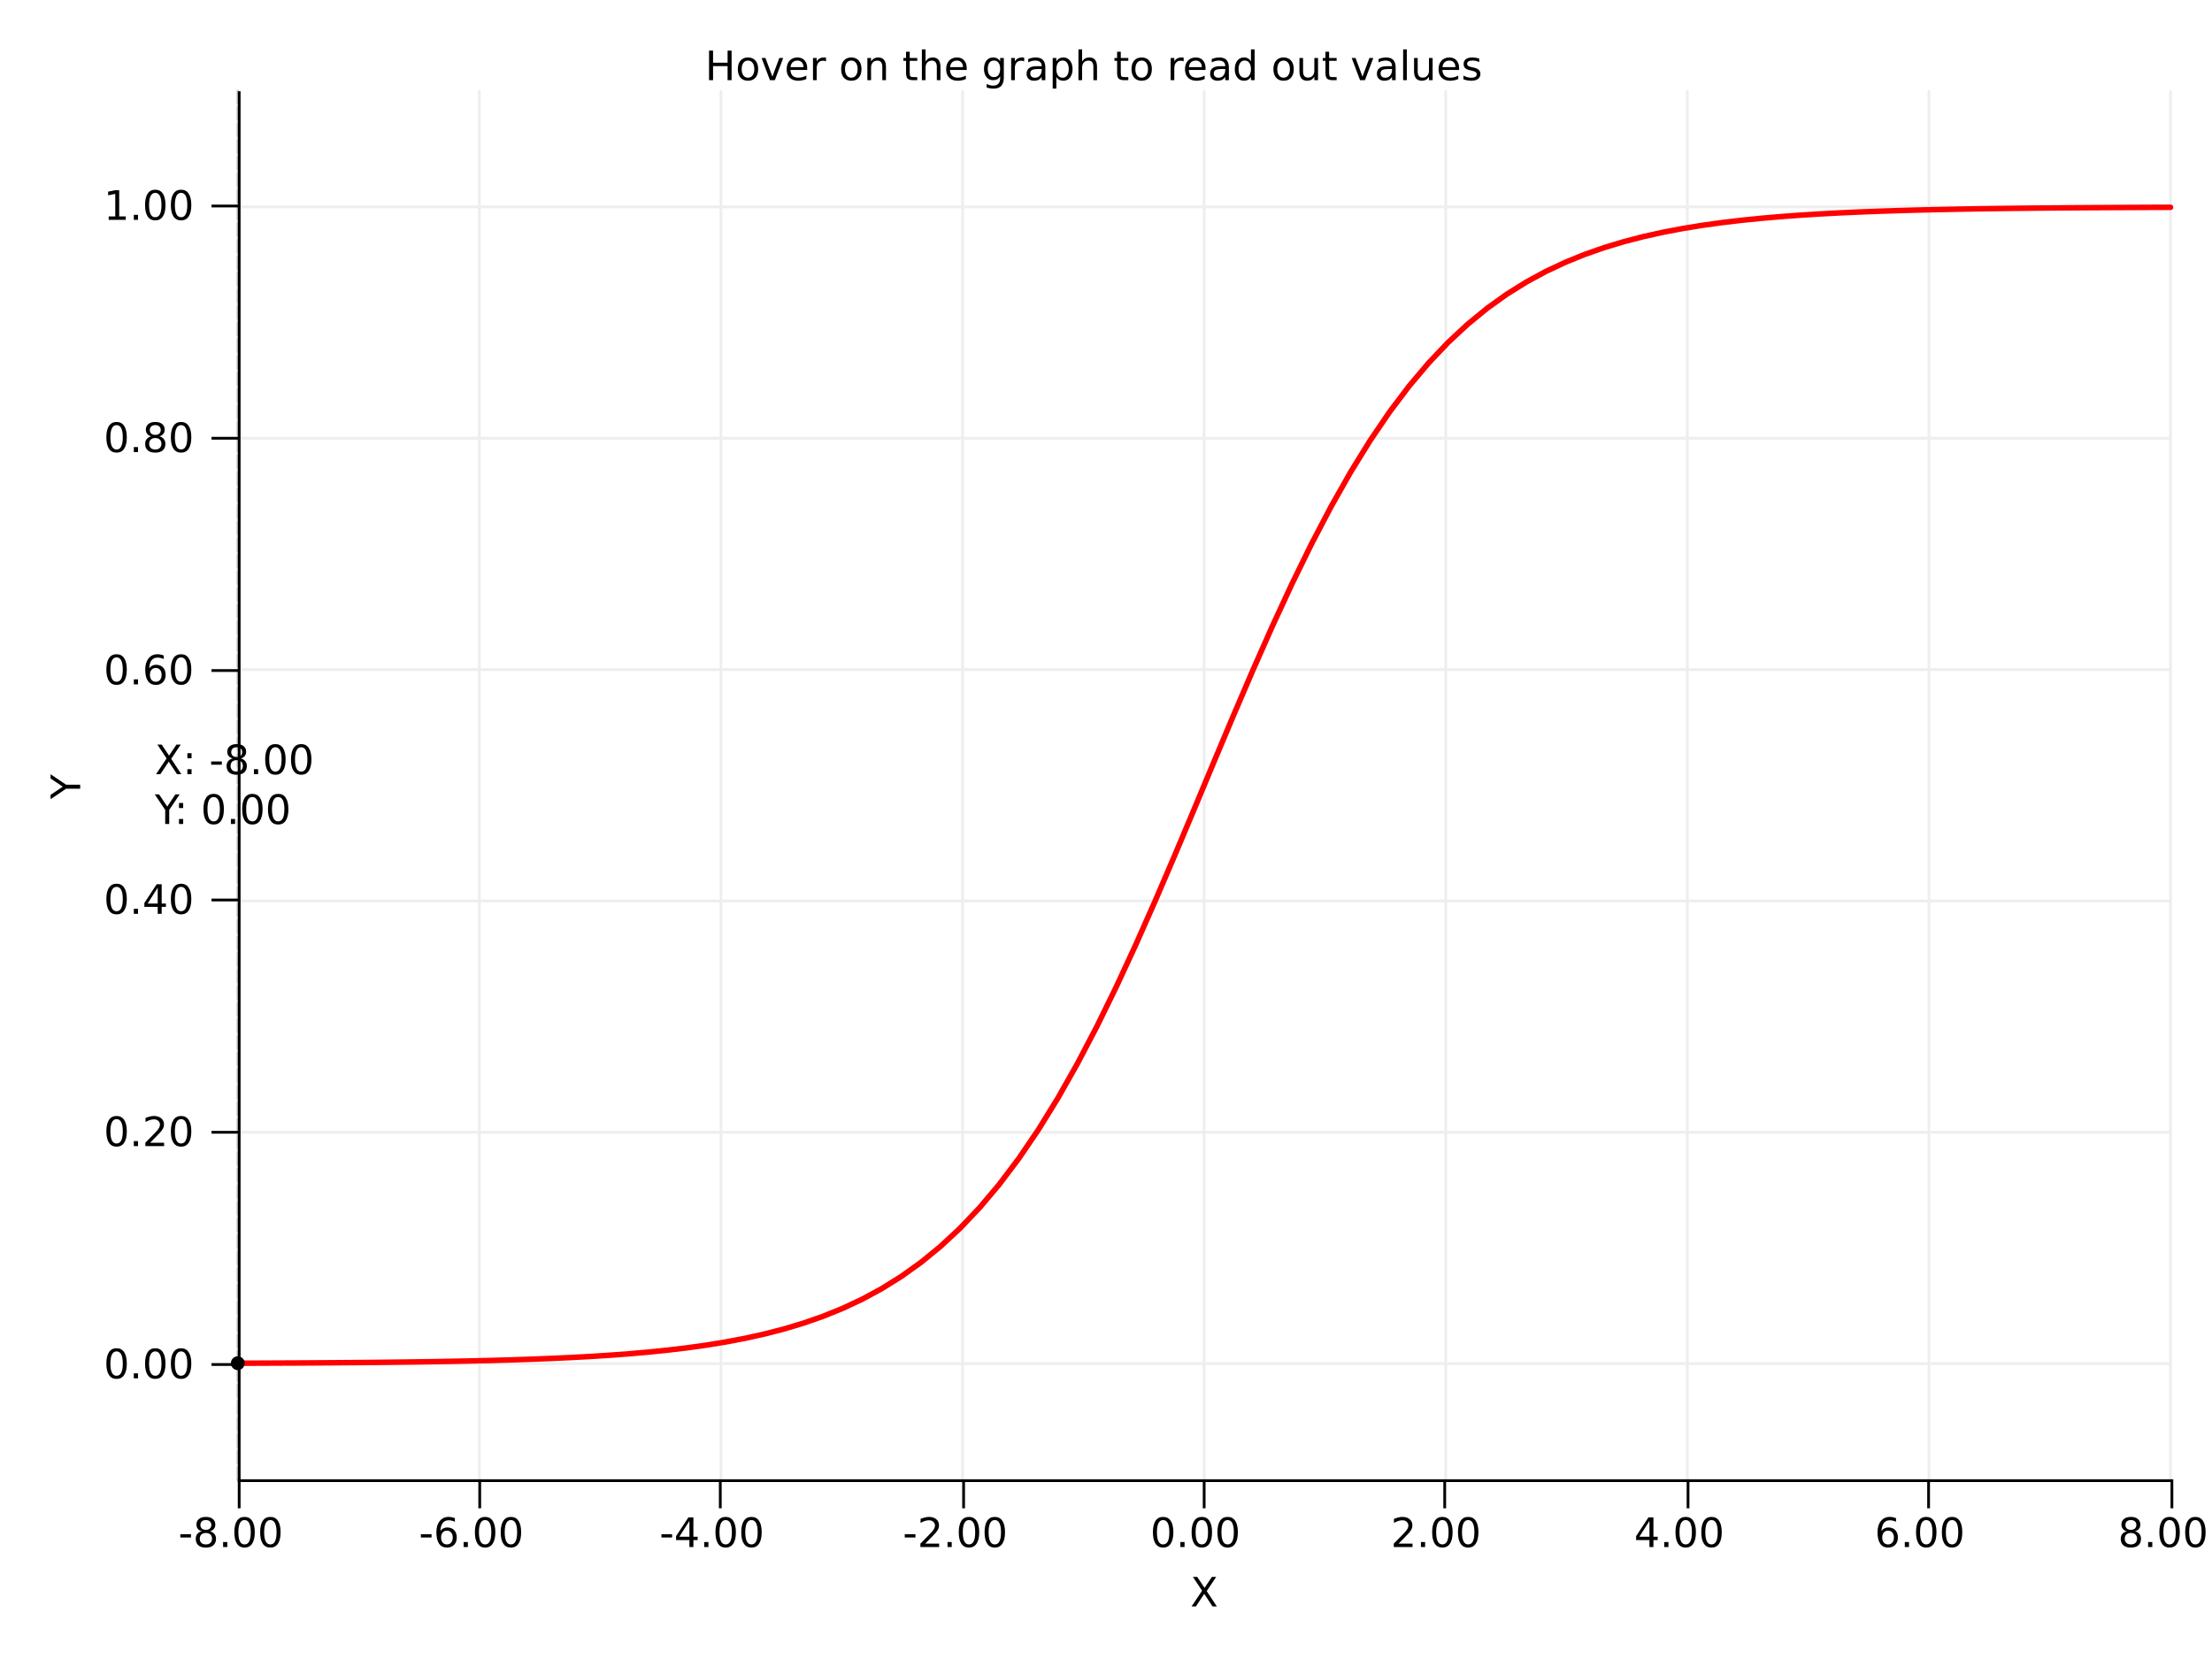
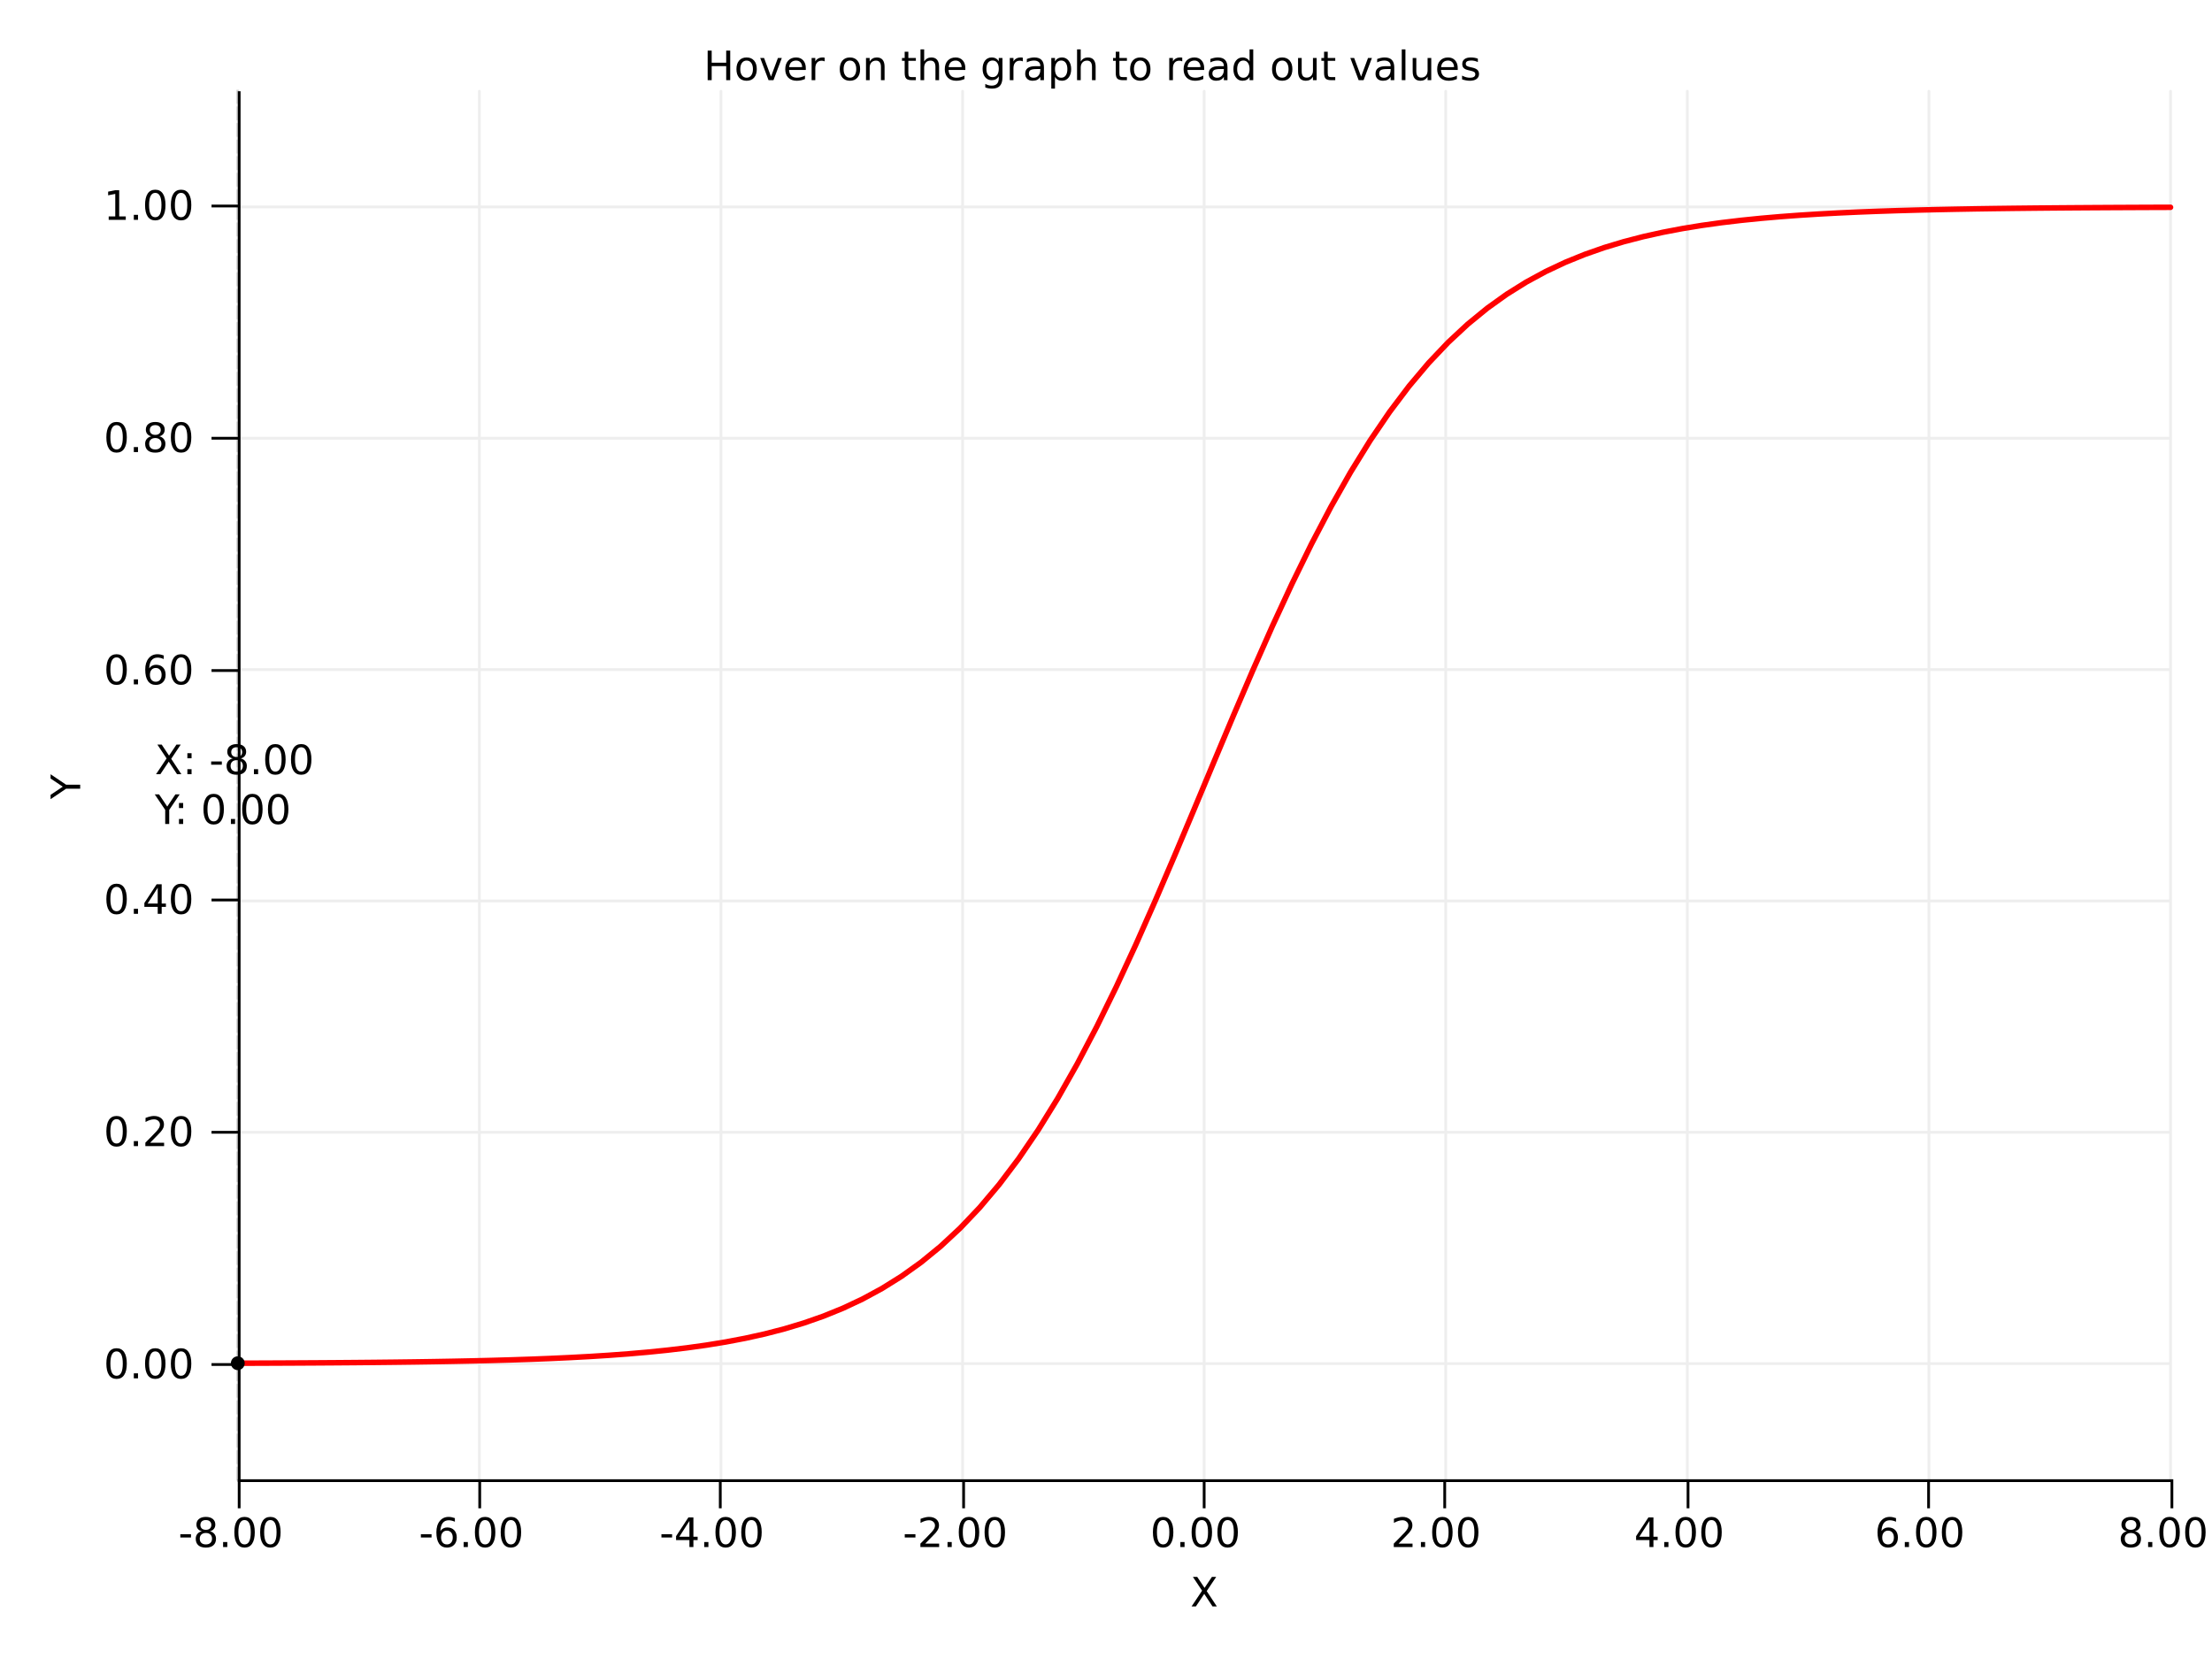
<svg xmlns="http://www.w3.org/2000/svg" viewBox="0 0 800 600" version="1.2" baseProfile="tiny">
  <defs>
</defs>
  <g fill="none" stroke="black" stroke-width="1" fill-rule="evenodd" stroke-linecap="square" stroke-linejoin="bevel">
    <g fill="none" stroke="#000000" stroke-opacity="1" stroke-width="1" stroke-linecap="square" stroke-linejoin="bevel" transform="matrix(1,0,0,1,0,0)" font-family="DejaVuSans" font-size="14.667" font-weight="400" font-style="normal">
</g>
    <g fill="none" stroke="#000000" stroke-opacity="1" stroke-width="1" stroke-linecap="square" stroke-linejoin="bevel" transform="matrix(1,0,0,1,0,0)" font-family="DejaVuSans" font-size="14.667" font-weight="400" font-style="normal">
</g>
    <g fill="#ffffff" fill-opacity="1" stroke="none" transform="matrix(1,0,0,1,0,0)" font-family="DejaVuSans" font-size="14.667" font-weight="400" font-style="normal">
      <rect x="0" y="0" width="800" height="600" />
    </g>
    <g fill="none" stroke="#000000" stroke-opacity="1" stroke-width="1" stroke-linecap="square" stroke-linejoin="bevel" transform="matrix(1,0,0,1,0,0)" font-family="DejaVuSans" font-size="14.667" font-weight="400" font-style="normal">
</g>
    <g fill="none" stroke="#000000" stroke-opacity="1" stroke-width="1" stroke-linecap="square" stroke-linejoin="bevel" transform="matrix(1,0,0,1,0,0)" font-family="DejaVuSans" font-size="14.667" font-weight="400" font-style="normal">
</g>
    <g fill="none" stroke="#000000" stroke-opacity="1" stroke-width="1" stroke-linecap="square" stroke-linejoin="bevel" transform="matrix(1,0,0,1,0,0)" font-family="DejaVuSans" font-size="14.667" font-weight="400" font-style="normal">
</g>
    <g fill="none" stroke="#000000" stroke-opacity="1" stroke-width="1" stroke-linecap="square" stroke-linejoin="bevel" transform="matrix(1,0,0,1,0,0)" font-family="DejaVuSans" font-size="14.667" font-weight="400" font-style="normal">
</g>
    <g fill="#ffffff" fill-opacity="1" stroke="none" transform="matrix(1,0,0,1,0,0)" font-family="DejaVuSans" font-size="14.667" font-weight="400" font-style="normal">
      <rect x="0" y="0" width="800" height="600" />
    </g>
    <g fill="none" stroke="#000000" stroke-opacity="1" stroke-width="1" stroke-linecap="square" stroke-linejoin="bevel" transform="matrix(1,0,0,1,0,0)" font-family="DejaVuSans" font-size="14.667" font-weight="400" font-style="normal">
</g>
    <g fill="none" stroke="#000000" stroke-opacity="1" stroke-width="1" stroke-linecap="square" stroke-linejoin="bevel" transform="matrix(1,0,0,1,0,0)" font-family="DejaVuSans" font-size="14.667" font-weight="400" font-style="normal">
</g>
    <g fill="none" stroke="#000000" stroke-opacity="1" stroke-width="1" stroke-linecap="square" stroke-linejoin="bevel" transform="matrix(1,0,0,1,15,15)" font-family="DejaVuSans" font-size="14.667" font-weight="400" font-style="normal">
</g>
-     <g fill="none" stroke="#000000" stroke-opacity="1" stroke-width="1" stroke-linecap="square" stroke-linejoin="bevel" transform="matrix(1,0,0,1,255,15)" font-family="DejaVuSans" font-size="14.667" font-weight="400" font-style="normal">
- </g>
-     <g fill="none" stroke="#000000" stroke-opacity="1" stroke-width="1" stroke-linecap="square" stroke-linejoin="bevel" transform="matrix(1,0,0,1,255,15)" font-family="DejaVuSans" font-size="14.667" font-weight="400" font-style="normal">
-       <text fill="#000000" fill-opacity="1" stroke="none" xml:space="preserve" x="0" y="14" font-family="DejaVuSans" font-size="14.667" font-weight="400" font-style="normal">Hover on the graph to read out values</text>
-     </g>
-     <g fill="none" stroke="#000000" stroke-opacity="1" stroke-width="1" stroke-linecap="square" stroke-linejoin="bevel" transform="matrix(1,0,0,1,255,15)" font-family="DejaVuSans" font-size="14.667" font-weight="400" font-style="normal">
+     <g fill="none" stroke="#000000" stroke-opacity="1" stroke-width="1" stroke-linecap="square" stroke-linejoin="bevel" transform="matrix(1,0,0,1,15,15)" font-family="DejaVuSans" font-size="14.667" font-weight="400" font-style="normal">
+ </g>
+     <g fill="none" stroke="#000000" stroke-opacity="1" stroke-width="1" stroke-linecap="square" stroke-linejoin="bevel" transform="matrix(1,0,0,1,15,15)" font-family="DejaVuSans" font-size="14.667" font-weight="400" font-style="normal">
+       <text fill="#000000" fill-opacity="1" stroke="none" xml:space="preserve" x="239.5" y="14" font-family="DejaVuSans" font-size="14.667" font-weight="400" font-style="normal">Hover on the graph to read out values</text>
+     </g>
+     <g fill="none" stroke="#000000" stroke-opacity="1" stroke-width="1" stroke-linecap="square" stroke-linejoin="bevel" transform="matrix(1,0,0,1,15,15)" font-family="DejaVuSans" font-size="14.667" font-weight="400" font-style="normal">
</g>
    <g fill="none" stroke="#000000" stroke-opacity="1" stroke-width="1" stroke-linecap="square" stroke-linejoin="bevel" transform="matrix(1,0,0,1,15,15)" font-family="DejaVuSans" font-size="14.667" font-weight="400" font-style="normal">
</g>
    <g fill="none" stroke="#000000" stroke-opacity="1" stroke-width="1" stroke-linecap="square" stroke-linejoin="bevel" transform="matrix(1,0,0,1,86,33)" font-family="DejaVuSans" font-size="14.667" font-weight="400" font-style="normal">
</g>
    <g fill="#000000" fill-opacity="0" stroke="#000000" stroke-opacity="0.067" stroke-width="1" stroke-linecap="round" stroke-linejoin="round" transform="matrix(1,0,0,1,86,33)" font-family="DejaVuSans" font-size="14.667" font-weight="400" font-style="normal">
      <path vector-effect="none" fill-rule="evenodd" d="M0,502 L0,-2.13623e-05 M87.375,502 L87.375,-2.13623e-05 M174.75,502 L174.75,-2.13623e-05 M262.125,502 L262.125,-2.13623e-05 M349.5,502 L349.5,-2.13623e-05 M436.875,502 L436.875,-2.13623e-05 M524.25,502 L524.25,-2.13623e-05 M611.625,502 L611.625,-2.13623e-05 M699,502 L699,-2.13623e-05 M0,460.167 L699,460.167 M0,376.5 L699,376.5 M0,292.833 L699,292.833 M0,209.167 L699,209.167 M0,125.5 L699,125.5 M0,41.833 L699,41.833" />
    </g>
    <g fill="none" stroke="#000000" stroke-opacity="1" stroke-width="1" stroke-linecap="square" stroke-linejoin="bevel" transform="matrix(1,0,0,1,86,33)" font-family="DejaVuSans" font-size="14.667" font-weight="400" font-style="normal">
</g>
    <g fill="#000000" fill-opacity="0" stroke="#ff0000" stroke-opacity="1" stroke-width="2" stroke-linecap="round" stroke-linejoin="round" transform="matrix(1,0,0,1,86,33)" font-family="DejaVuSans" font-size="14.667" font-weight="400" font-style="normal">
      <path vector-effect="none" fill-rule="evenodd" d="M0,460.026 L7.061,460.002 L14.121,459.973 L21.182,459.939 L28.242,459.899 L35.303,459.852 L42.364,459.797 L49.424,459.732 L56.485,459.656 L63.545,459.567 L70.606,459.461 L77.667,459.338 L84.727,459.193 L91.788,459.023 L98.849,458.823 L105.909,458.588 L112.97,458.312 L120.03,457.988 L127.091,457.609 L134.152,457.163 L141.212,456.641 L148.273,456.028 L155.333,455.311 L162.394,454.471 L169.455,453.488 L176.515,452.338 L183.576,450.995 L190.636,449.427 L197.697,447.6 L204.758,445.473 L211.818,443.002 L218.879,440.135 L225.939,436.817 L233,432.988 L240.061,428.58 L247.121,423.525 L254.182,417.75 L261.242,411.181 L268.303,403.747 L275.364,395.383 L282.424,386.033 L289.485,375.656 L296.545,364.232 L303.606,351.765 L310.667,338.29 L317.727,323.876 L324.788,308.63 L331.848,292.69 L338.909,276.23 L345.97,259.447 L353.03,242.553 L360.091,225.77 L367.152,209.31 L374.212,193.37 L381.273,178.124 L388.333,163.71 L395.394,150.235 L402.455,137.768 L409.515,126.344 L416.576,115.967 L423.636,106.617 L430.697,98.253 L437.758,90.819 L444.818,84.25 L451.879,78.475 L458.939,73.419 L466,69.012 L473.061,65.183 L480.121,61.865 L487.182,58.998 L494.242,56.527 L501.303,54.4 L508.364,52.573 L515.424,51.005 L522.485,49.662 L529.545,48.512 L536.606,47.529 L543.667,46.689 L550.727,45.972 L557.788,45.359 L564.848,44.837 L571.909,44.391 L578.97,44.012 L586.03,43.688 L593.091,43.412 L600.152,43.177 L607.212,42.977 L614.273,42.807 L621.333,42.662 L628.394,42.538 L635.455,42.433 L642.515,42.344 L649.576,42.268 L656.636,42.203 L663.697,42.148 L670.758,42.101 L677.818,42.061 L684.879,42.027 L691.939,41.998 L699,41.974" />
    </g>
    <g fill="none" stroke="#000000" stroke-opacity="1" stroke-width="1" stroke-linecap="square" stroke-linejoin="bevel" transform="matrix(1,0,0,1,86,33)" font-family="DejaVuSans" font-size="14.667" font-weight="400" font-style="normal">
</g>
    <g fill="#ffffff" fill-opacity="1" stroke="#d3d3d3" stroke-opacity="1" stroke-dasharray="4,2" stroke-dashoffset="0" stroke-width="1" stroke-linecap="square" stroke-linejoin="bevel" transform="matrix(1,0,0,1,86,33)" font-family="DejaVuSans" font-size="14.667" font-weight="400" font-style="normal">
      <path vector-effect="none" fill-rule="evenodd" d="M0,-2.13623e-05 L0,503" />
    </g>
    <g fill="none" stroke="#000000" stroke-opacity="1" stroke-width="1" stroke-linecap="square" stroke-linejoin="bevel" transform="matrix(1,0,0,1,86,33)" font-family="DejaVuSans" font-size="14.667" font-weight="400" font-style="normal">
</g>
    <g fill="none" stroke="#000000" stroke-opacity="1" stroke-width="1" stroke-linecap="square" stroke-linejoin="bevel" transform="matrix(1,0,0,1,56,266)" font-family="DejaVuSans" font-size="14.667" font-weight="400" font-style="normal">
</g>
    <g fill="none" stroke="#000000" stroke-opacity="1" stroke-width="1" stroke-linecap="square" stroke-linejoin="bevel" transform="matrix(1,0,0,1,56,266)" font-family="DejaVuSans" font-size="14.667" font-weight="400" font-style="normal">
      <text fill="#000000" fill-opacity="1" stroke="none" xml:space="preserve" x="0" y="14" font-family="DejaVuSans" font-size="14.667" font-weight="400" font-style="normal">X: -8.00</text>
      <text fill="#000000" fill-opacity="1" stroke="none" xml:space="preserve" x="0" y="32" font-family="DejaVuSans" font-size="14.667" font-weight="400" font-style="normal">Y: 0.00</text>
    </g>
    <g fill="none" stroke="#000000" stroke-opacity="1" stroke-width="1" stroke-linecap="square" stroke-linejoin="bevel" transform="matrix(1,0,0,1,56,266)" font-family="DejaVuSans" font-size="14.667" font-weight="400" font-style="normal">
</g>
    <g fill="none" stroke="#000000" stroke-opacity="1" stroke-width="1" stroke-linecap="square" stroke-linejoin="bevel" transform="matrix(1,0,0,1,86,33)" font-family="DejaVuSans" font-size="14.667" font-weight="400" font-style="normal">
</g>
    <g fill="none" stroke="#000000" stroke-opacity="1" stroke-width="1" stroke-linecap="square" stroke-linejoin="bevel" transform="matrix(1,0,0,1,83.5,490.526)" font-family="DejaVuSans" font-size="14.667" font-weight="400" font-style="normal">
</g>
    <g fill="#000000" fill-opacity="1" stroke="none" transform="matrix(1,0,0,1,83.5,490.526)" font-family="DejaVuSans" font-size="14.667" font-weight="400" font-style="normal">
      <path vector-effect="none" fill-rule="evenodd" d="M0,2.5 C0,1.119 1.119,0 2.5,0 C3.881,0 5,1.119 5,2.5 C5,3.881 3.881,5 2.5,5 C1.119,5 0,3.881 0,2.5 " />
    </g>
    <g fill="none" stroke="#000000" stroke-opacity="1" stroke-width="1" stroke-linecap="square" stroke-linejoin="bevel" transform="matrix(1,0,0,1,83.5,490.526)" font-family="DejaVuSans" font-size="14.667" font-weight="400" font-style="normal">
</g>
    <g fill="none" stroke="#000000" stroke-opacity="1" stroke-width="1" stroke-linecap="square" stroke-linejoin="bevel" transform="matrix(1,0,0,1,86,33)" font-family="DejaVuSans" font-size="14.667" font-weight="400" font-style="normal">
</g>
    <g fill="none" stroke="#000000" stroke-opacity="1" stroke-width="1" stroke-linecap="square" stroke-linejoin="bevel" transform="matrix(1,0,0,1,86,33)" font-family="DejaVuSans" font-size="14.667" font-weight="400" font-style="normal">
</g>
    <g fill="none" stroke="#000000" stroke-opacity="1" stroke-width="1" stroke-linecap="square" stroke-linejoin="bevel" transform="matrix(1,0,0,1,15,15)" font-family="DejaVuSans" font-size="14.667" font-weight="400" font-style="normal">
</g>
    <g fill="none" stroke="#000000" stroke-opacity="1" stroke-width="1" stroke-linecap="square" stroke-linejoin="bevel" transform="matrix(1,0,0,1,15,15)" font-family="DejaVuSans" font-size="14.667" font-weight="400" font-style="normal">
</g>
    <g fill="none" stroke="#000000" stroke-opacity="1" stroke-width="1" stroke-linecap="square" stroke-linejoin="bevel" transform="matrix(1,0,0,1,15,33)" font-family="DejaVuSans" font-size="14.667" font-weight="400" font-style="normal">
</g>
    <g fill="none" stroke="#000000" stroke-opacity="1" stroke-width="1" stroke-linecap="square" stroke-linejoin="bevel" transform="matrix(1,0,0,1,15,33)" font-family="DejaVuSans" font-size="14.667" font-weight="400" font-style="normal">
</g>
    <g fill="#ffffff" fill-opacity="1" stroke="#000000" stroke-opacity="1" stroke-width="1" stroke-linecap="square" stroke-linejoin="bevel" transform="matrix(1,0,0,1,15,33)" font-family="DejaVuSans" font-size="14.667" font-weight="400" font-style="normal">
      <path vector-effect="none" fill-rule="evenodd" d="M71.5,0.5 L71.5,41.5 L61.5,41.5 L71.5,41.5 L71.5,125.5 L61.5,125.5 L71.5,125.5 L71.5,209.5 L61.5,209.5 L71.5,209.5 L71.5,292.5 L61.5,292.5 L71.5,292.5 L71.5,376.5 L61.5,376.5 L71.5,376.5 L71.5,460.5 L61.5,460.5 L71.5,460.5 L71.5,502.5" />
    </g>
    <g fill="none" stroke="#000000" stroke-opacity="1" stroke-width="1" stroke-linecap="square" stroke-linejoin="bevel" transform="matrix(1,0,0,1,15,33)" font-family="DejaVuSans" font-size="14.667" font-weight="400" font-style="normal">
</g>
    <g fill="none" stroke="#000000" stroke-opacity="1" stroke-width="1" stroke-linecap="square" stroke-linejoin="bevel" transform="matrix(1,0,0,1,15,33)" font-family="DejaVuSans" font-size="14.667" font-weight="400" font-style="normal">
</g>
    <g fill="none" stroke="#000000" stroke-opacity="1" stroke-width="1" stroke-linecap="square" stroke-linejoin="bevel" transform="matrix(1,0,0,1,15,33)" font-family="DejaVuSans" font-size="14.667" font-weight="400" font-style="normal">
</g>
    <g fill="none" stroke="#000000" stroke-opacity="1" stroke-width="1" stroke-linecap="square" stroke-linejoin="bevel" transform="matrix(1,0,0,1,37.5,65.5)" font-family="DejaVuSans" font-size="14.667" font-weight="400" font-style="normal">
</g>
    <g fill="none" stroke="#000000" stroke-opacity="1" stroke-width="1" stroke-linecap="square" stroke-linejoin="bevel" transform="matrix(1,0,0,1,37.5,65.5)" font-family="DejaVuSans" font-size="14.667" font-weight="400" font-style="normal">
      <text fill="#000000" fill-opacity="1" stroke="none" xml:space="preserve" x="0" y="14" font-family="DejaVuSans" font-size="14.667" font-weight="400" font-style="normal">1.00</text>
    </g>
    <g fill="none" stroke="#000000" stroke-opacity="1" stroke-width="1" stroke-linecap="square" stroke-linejoin="bevel" transform="matrix(1,0,0,1,37.5,65.5)" font-family="DejaVuSans" font-size="14.667" font-weight="400" font-style="normal">
</g>
    <g fill="none" stroke="#000000" stroke-opacity="1" stroke-width="1" stroke-linecap="square" stroke-linejoin="bevel" transform="matrix(1,0,0,1,15,33)" font-family="DejaVuSans" font-size="14.667" font-weight="400" font-style="normal">
</g>
    <g fill="none" stroke="#000000" stroke-opacity="1" stroke-width="1" stroke-linecap="square" stroke-linejoin="bevel" transform="matrix(1,0,0,1,37.5,149.5)" font-family="DejaVuSans" font-size="14.667" font-weight="400" font-style="normal">
</g>
    <g fill="none" stroke="#000000" stroke-opacity="1" stroke-width="1" stroke-linecap="square" stroke-linejoin="bevel" transform="matrix(1,0,0,1,37.5,149.5)" font-family="DejaVuSans" font-size="14.667" font-weight="400" font-style="normal">
      <text fill="#000000" fill-opacity="1" stroke="none" xml:space="preserve" x="0" y="14" font-family="DejaVuSans" font-size="14.667" font-weight="400" font-style="normal">0.80</text>
    </g>
    <g fill="none" stroke="#000000" stroke-opacity="1" stroke-width="1" stroke-linecap="square" stroke-linejoin="bevel" transform="matrix(1,0,0,1,37.5,149.5)" font-family="DejaVuSans" font-size="14.667" font-weight="400" font-style="normal">
</g>
    <g fill="none" stroke="#000000" stroke-opacity="1" stroke-width="1" stroke-linecap="square" stroke-linejoin="bevel" transform="matrix(1,0,0,1,15,33)" font-family="DejaVuSans" font-size="14.667" font-weight="400" font-style="normal">
</g>
    <g fill="none" stroke="#000000" stroke-opacity="1" stroke-width="1" stroke-linecap="square" stroke-linejoin="bevel" transform="matrix(1,0,0,1,37.5,233.5)" font-family="DejaVuSans" font-size="14.667" font-weight="400" font-style="normal">
</g>
    <g fill="none" stroke="#000000" stroke-opacity="1" stroke-width="1" stroke-linecap="square" stroke-linejoin="bevel" transform="matrix(1,0,0,1,37.5,233.5)" font-family="DejaVuSans" font-size="14.667" font-weight="400" font-style="normal">
      <text fill="#000000" fill-opacity="1" stroke="none" xml:space="preserve" x="0" y="14" font-family="DejaVuSans" font-size="14.667" font-weight="400" font-style="normal">0.60</text>
    </g>
    <g fill="none" stroke="#000000" stroke-opacity="1" stroke-width="1" stroke-linecap="square" stroke-linejoin="bevel" transform="matrix(1,0,0,1,37.5,233.5)" font-family="DejaVuSans" font-size="14.667" font-weight="400" font-style="normal">
</g>
    <g fill="none" stroke="#000000" stroke-opacity="1" stroke-width="1" stroke-linecap="square" stroke-linejoin="bevel" transform="matrix(1,0,0,1,15,33)" font-family="DejaVuSans" font-size="14.667" font-weight="400" font-style="normal">
</g>
    <g fill="none" stroke="#000000" stroke-opacity="1" stroke-width="1" stroke-linecap="square" stroke-linejoin="bevel" transform="matrix(1,0,0,1,37.5,316.5)" font-family="DejaVuSans" font-size="14.667" font-weight="400" font-style="normal">
</g>
    <g fill="none" stroke="#000000" stroke-opacity="1" stroke-width="1" stroke-linecap="square" stroke-linejoin="bevel" transform="matrix(1,0,0,1,37.5,316.5)" font-family="DejaVuSans" font-size="14.667" font-weight="400" font-style="normal">
      <text fill="#000000" fill-opacity="1" stroke="none" xml:space="preserve" x="0" y="14" font-family="DejaVuSans" font-size="14.667" font-weight="400" font-style="normal">0.40</text>
    </g>
    <g fill="none" stroke="#000000" stroke-opacity="1" stroke-width="1" stroke-linecap="square" stroke-linejoin="bevel" transform="matrix(1,0,0,1,37.5,316.5)" font-family="DejaVuSans" font-size="14.667" font-weight="400" font-style="normal">
</g>
    <g fill="none" stroke="#000000" stroke-opacity="1" stroke-width="1" stroke-linecap="square" stroke-linejoin="bevel" transform="matrix(1,0,0,1,15,33)" font-family="DejaVuSans" font-size="14.667" font-weight="400" font-style="normal">
</g>
    <g fill="none" stroke="#000000" stroke-opacity="1" stroke-width="1" stroke-linecap="square" stroke-linejoin="bevel" transform="matrix(1,0,0,1,37.5,400.5)" font-family="DejaVuSans" font-size="14.667" font-weight="400" font-style="normal">
</g>
    <g fill="none" stroke="#000000" stroke-opacity="1" stroke-width="1" stroke-linecap="square" stroke-linejoin="bevel" transform="matrix(1,0,0,1,37.5,400.5)" font-family="DejaVuSans" font-size="14.667" font-weight="400" font-style="normal">
      <text fill="#000000" fill-opacity="1" stroke="none" xml:space="preserve" x="0" y="14" font-family="DejaVuSans" font-size="14.667" font-weight="400" font-style="normal">0.20</text>
    </g>
    <g fill="none" stroke="#000000" stroke-opacity="1" stroke-width="1" stroke-linecap="square" stroke-linejoin="bevel" transform="matrix(1,0,0,1,37.5,400.5)" font-family="DejaVuSans" font-size="14.667" font-weight="400" font-style="normal">
</g>
    <g fill="none" stroke="#000000" stroke-opacity="1" stroke-width="1" stroke-linecap="square" stroke-linejoin="bevel" transform="matrix(1,0,0,1,15,33)" font-family="DejaVuSans" font-size="14.667" font-weight="400" font-style="normal">
</g>
    <g fill="none" stroke="#000000" stroke-opacity="1" stroke-width="1" stroke-linecap="square" stroke-linejoin="bevel" transform="matrix(1,0,0,1,37.5,484.5)" font-family="DejaVuSans" font-size="14.667" font-weight="400" font-style="normal">
</g>
    <g fill="none" stroke="#000000" stroke-opacity="1" stroke-width="1" stroke-linecap="square" stroke-linejoin="bevel" transform="matrix(1,0,0,1,37.5,484.5)" font-family="DejaVuSans" font-size="14.667" font-weight="400" font-style="normal">
      <text fill="#000000" fill-opacity="1" stroke="none" xml:space="preserve" x="0" y="14" font-family="DejaVuSans" font-size="14.667" font-weight="400" font-style="normal">0.00</text>
    </g>
    <g fill="none" stroke="#000000" stroke-opacity="1" stroke-width="1" stroke-linecap="square" stroke-linejoin="bevel" transform="matrix(1,0,0,1,37.5,484.5)" font-family="DejaVuSans" font-size="14.667" font-weight="400" font-style="normal">
</g>
    <g fill="none" stroke="#000000" stroke-opacity="1" stroke-width="1" stroke-linecap="square" stroke-linejoin="bevel" transform="matrix(1,0,0,1,15,33)" font-family="DejaVuSans" font-size="14.667" font-weight="400" font-style="normal">
</g>
    <g fill="none" stroke="#000000" stroke-opacity="1" stroke-width="1" stroke-linecap="square" stroke-linejoin="bevel" transform="matrix(1,0,0,1,15,33)" font-family="DejaVuSans" font-size="14.667" font-weight="400" font-style="normal">
</g>
    <g fill="none" stroke="#000000" stroke-opacity="1" stroke-width="1" stroke-linecap="square" stroke-linejoin="bevel" transform="matrix(1,0,0,1,15,33)" font-family="DejaVuSans" font-size="14.667" font-weight="400" font-style="normal">
</g>
    <g fill="none" stroke="#000000" stroke-opacity="1" stroke-width="1" stroke-linecap="square" stroke-linejoin="bevel" transform="matrix(0,-1,1,0,15,289)" font-family="DejaVuSans" font-size="14.667" font-weight="400" font-style="normal">
</g>
    <g fill="none" stroke="#000000" stroke-opacity="1" stroke-width="1" stroke-linecap="square" stroke-linejoin="bevel" transform="matrix(0,-1,1,0,15,289)" font-family="DejaVuSans" font-size="14.667" font-weight="400" font-style="normal">
      <text fill="#000000" fill-opacity="1" stroke="none" xml:space="preserve" x="0" y="14" font-family="DejaVuSans" font-size="14.667" font-weight="400" font-style="normal">Y</text>
    </g>
    <g fill="none" stroke="#000000" stroke-opacity="1" stroke-width="1" stroke-linecap="square" stroke-linejoin="bevel" transform="matrix(0,-1,1,0,15,289)" font-family="DejaVuSans" font-size="14.667" font-weight="400" font-style="normal">
</g>
    <g fill="none" stroke="#000000" stroke-opacity="1" stroke-width="1" stroke-linecap="square" stroke-linejoin="bevel" transform="matrix(1,0,0,1,15,33)" font-family="DejaVuSans" font-size="14.667" font-weight="400" font-style="normal">
</g>
    <g fill="none" stroke="#000000" stroke-opacity="1" stroke-width="1" stroke-linecap="square" stroke-linejoin="bevel" transform="matrix(1,0,0,1,15,15)" font-family="DejaVuSans" font-size="14.667" font-weight="400" font-style="normal">
</g>
    <g fill="none" stroke="#000000" stroke-opacity="1" stroke-width="1" stroke-linecap="square" stroke-linejoin="bevel" transform="matrix(1,0,0,1,86,535)" font-family="DejaVuSans" font-size="14.667" font-weight="400" font-style="normal">
</g>
    <g fill="none" stroke="#000000" stroke-opacity="1" stroke-width="1" stroke-linecap="square" stroke-linejoin="bevel" transform="matrix(1,0,0,1,86,535)" font-family="DejaVuSans" font-size="14.667" font-weight="400" font-style="normal">
</g>
    <g fill="#ffffff" fill-opacity="1" stroke="#000000" stroke-opacity="1" stroke-width="1" stroke-linecap="square" stroke-linejoin="bevel" transform="matrix(1,0,0,1,86,535)" font-family="DejaVuSans" font-size="14.667" font-weight="400" font-style="normal">
      <path vector-effect="none" fill-rule="evenodd" d="M0.5,0.5 L0.5,0.5 L0.5,10.5 L0.5,0.5 L87.5,0.5 L87.5,10.5 L87.5,0.5 L174.5,0.5 L174.5,10.5 L174.5,0.5 L262.5,0.5 L262.5,10.5 L262.5,0.5 L349.5,0.5 L349.5,10.5 L349.5,0.5 L436.5,0.5 L436.5,10.5 L436.5,0.5 L524.5,0.5 L524.5,10.5 L524.5,0.5 L611.5,0.5 L611.5,10.5 L611.5,0.5 L699.5,0.5 L699.5,10.5 L699.5,0.5 L699.5,0.5" />
    </g>
    <g fill="none" stroke="#000000" stroke-opacity="1" stroke-width="1" stroke-linecap="square" stroke-linejoin="bevel" transform="matrix(1,0,0,1,86,535)" font-family="DejaVuSans" font-size="14.667" font-weight="400" font-style="normal">
</g>
    <g fill="none" stroke="#000000" stroke-opacity="1" stroke-width="1" stroke-linecap="square" stroke-linejoin="bevel" transform="matrix(1,0,0,1,86,535)" font-family="DejaVuSans" font-size="14.667" font-weight="400" font-style="normal">
</g>
    <g fill="none" stroke="#000000" stroke-opacity="1" stroke-width="1" stroke-linecap="square" stroke-linejoin="bevel" transform="matrix(1,0,0,1,86,535)" font-family="DejaVuSans" font-size="14.667" font-weight="400" font-style="normal">
</g>
    <g fill="none" stroke="#000000" stroke-opacity="1" stroke-width="1" stroke-linecap="square" stroke-linejoin="bevel" transform="matrix(1,0,0,1,64.5,545.5)" font-family="DejaVuSans" font-size="14.667" font-weight="400" font-style="normal">
</g>
    <g fill="none" stroke="#000000" stroke-opacity="1" stroke-width="1" stroke-linecap="square" stroke-linejoin="bevel" transform="matrix(1,0,0,1,64.5,545.5)" font-family="DejaVuSans" font-size="14.667" font-weight="400" font-style="normal">
      <text fill="#000000" fill-opacity="1" stroke="none" xml:space="preserve" x="0" y="14" font-family="DejaVuSans" font-size="14.667" font-weight="400" font-style="normal">-8.00</text>
    </g>
    <g fill="none" stroke="#000000" stroke-opacity="1" stroke-width="1" stroke-linecap="square" stroke-linejoin="bevel" transform="matrix(1,0,0,1,64.5,545.5)" font-family="DejaVuSans" font-size="14.667" font-weight="400" font-style="normal">
</g>
    <g fill="none" stroke="#000000" stroke-opacity="1" stroke-width="1" stroke-linecap="square" stroke-linejoin="bevel" transform="matrix(1,0,0,1,86,535)" font-family="DejaVuSans" font-size="14.667" font-weight="400" font-style="normal">
</g>
    <g fill="none" stroke="#000000" stroke-opacity="1" stroke-width="1" stroke-linecap="square" stroke-linejoin="bevel" transform="matrix(1,0,0,1,151.5,545.5)" font-family="DejaVuSans" font-size="14.667" font-weight="400" font-style="normal">
</g>
    <g fill="none" stroke="#000000" stroke-opacity="1" stroke-width="1" stroke-linecap="square" stroke-linejoin="bevel" transform="matrix(1,0,0,1,151.5,545.5)" font-family="DejaVuSans" font-size="14.667" font-weight="400" font-style="normal">
      <text fill="#000000" fill-opacity="1" stroke="none" xml:space="preserve" x="0" y="14" font-family="DejaVuSans" font-size="14.667" font-weight="400" font-style="normal">-6.00</text>
    </g>
    <g fill="none" stroke="#000000" stroke-opacity="1" stroke-width="1" stroke-linecap="square" stroke-linejoin="bevel" transform="matrix(1,0,0,1,151.5,545.5)" font-family="DejaVuSans" font-size="14.667" font-weight="400" font-style="normal">
</g>
    <g fill="none" stroke="#000000" stroke-opacity="1" stroke-width="1" stroke-linecap="square" stroke-linejoin="bevel" transform="matrix(1,0,0,1,86,535)" font-family="DejaVuSans" font-size="14.667" font-weight="400" font-style="normal">
</g>
    <g fill="none" stroke="#000000" stroke-opacity="1" stroke-width="1" stroke-linecap="square" stroke-linejoin="bevel" transform="matrix(1,0,0,1,238.5,545.5)" font-family="DejaVuSans" font-size="14.667" font-weight="400" font-style="normal">
</g>
    <g fill="none" stroke="#000000" stroke-opacity="1" stroke-width="1" stroke-linecap="square" stroke-linejoin="bevel" transform="matrix(1,0,0,1,238.5,545.5)" font-family="DejaVuSans" font-size="14.667" font-weight="400" font-style="normal">
      <text fill="#000000" fill-opacity="1" stroke="none" xml:space="preserve" x="0" y="14" font-family="DejaVuSans" font-size="14.667" font-weight="400" font-style="normal">-4.00</text>
    </g>
    <g fill="none" stroke="#000000" stroke-opacity="1" stroke-width="1" stroke-linecap="square" stroke-linejoin="bevel" transform="matrix(1,0,0,1,238.5,545.5)" font-family="DejaVuSans" font-size="14.667" font-weight="400" font-style="normal">
</g>
    <g fill="none" stroke="#000000" stroke-opacity="1" stroke-width="1" stroke-linecap="square" stroke-linejoin="bevel" transform="matrix(1,0,0,1,86,535)" font-family="DejaVuSans" font-size="14.667" font-weight="400" font-style="normal">
</g>
    <g fill="none" stroke="#000000" stroke-opacity="1" stroke-width="1" stroke-linecap="square" stroke-linejoin="bevel" transform="matrix(1,0,0,1,326.5,545.5)" font-family="DejaVuSans" font-size="14.667" font-weight="400" font-style="normal">
</g>
    <g fill="none" stroke="#000000" stroke-opacity="1" stroke-width="1" stroke-linecap="square" stroke-linejoin="bevel" transform="matrix(1,0,0,1,326.5,545.5)" font-family="DejaVuSans" font-size="14.667" font-weight="400" font-style="normal">
      <text fill="#000000" fill-opacity="1" stroke="none" xml:space="preserve" x="0" y="14" font-family="DejaVuSans" font-size="14.667" font-weight="400" font-style="normal">-2.00</text>
    </g>
    <g fill="none" stroke="#000000" stroke-opacity="1" stroke-width="1" stroke-linecap="square" stroke-linejoin="bevel" transform="matrix(1,0,0,1,326.5,545.5)" font-family="DejaVuSans" font-size="14.667" font-weight="400" font-style="normal">
</g>
    <g fill="none" stroke="#000000" stroke-opacity="1" stroke-width="1" stroke-linecap="square" stroke-linejoin="bevel" transform="matrix(1,0,0,1,86,535)" font-family="DejaVuSans" font-size="14.667" font-weight="400" font-style="normal">
</g>
    <g fill="none" stroke="#000000" stroke-opacity="1" stroke-width="1" stroke-linecap="square" stroke-linejoin="bevel" transform="matrix(1,0,0,1,416,545.5)" font-family="DejaVuSans" font-size="14.667" font-weight="400" font-style="normal">
</g>
    <g fill="none" stroke="#000000" stroke-opacity="1" stroke-width="1" stroke-linecap="square" stroke-linejoin="bevel" transform="matrix(1,0,0,1,416,545.5)" font-family="DejaVuSans" font-size="14.667" font-weight="400" font-style="normal">
      <text fill="#000000" fill-opacity="1" stroke="none" xml:space="preserve" x="0" y="14" font-family="DejaVuSans" font-size="14.667" font-weight="400" font-style="normal">0.00</text>
    </g>
    <g fill="none" stroke="#000000" stroke-opacity="1" stroke-width="1" stroke-linecap="square" stroke-linejoin="bevel" transform="matrix(1,0,0,1,416,545.5)" font-family="DejaVuSans" font-size="14.667" font-weight="400" font-style="normal">
</g>
    <g fill="none" stroke="#000000" stroke-opacity="1" stroke-width="1" stroke-linecap="square" stroke-linejoin="bevel" transform="matrix(1,0,0,1,86,535)" font-family="DejaVuSans" font-size="14.667" font-weight="400" font-style="normal">
</g>
    <g fill="none" stroke="#000000" stroke-opacity="1" stroke-width="1" stroke-linecap="square" stroke-linejoin="bevel" transform="matrix(1,0,0,1,503,545.5)" font-family="DejaVuSans" font-size="14.667" font-weight="400" font-style="normal">
</g>
    <g fill="none" stroke="#000000" stroke-opacity="1" stroke-width="1" stroke-linecap="square" stroke-linejoin="bevel" transform="matrix(1,0,0,1,503,545.5)" font-family="DejaVuSans" font-size="14.667" font-weight="400" font-style="normal">
      <text fill="#000000" fill-opacity="1" stroke="none" xml:space="preserve" x="0" y="14" font-family="DejaVuSans" font-size="14.667" font-weight="400" font-style="normal">2.00</text>
    </g>
    <g fill="none" stroke="#000000" stroke-opacity="1" stroke-width="1" stroke-linecap="square" stroke-linejoin="bevel" transform="matrix(1,0,0,1,503,545.5)" font-family="DejaVuSans" font-size="14.667" font-weight="400" font-style="normal">
</g>
    <g fill="none" stroke="#000000" stroke-opacity="1" stroke-width="1" stroke-linecap="square" stroke-linejoin="bevel" transform="matrix(1,0,0,1,86,535)" font-family="DejaVuSans" font-size="14.667" font-weight="400" font-style="normal">
</g>
    <g fill="none" stroke="#000000" stroke-opacity="1" stroke-width="1" stroke-linecap="square" stroke-linejoin="bevel" transform="matrix(1,0,0,1,591,545.5)" font-family="DejaVuSans" font-size="14.667" font-weight="400" font-style="normal">
</g>
    <g fill="none" stroke="#000000" stroke-opacity="1" stroke-width="1" stroke-linecap="square" stroke-linejoin="bevel" transform="matrix(1,0,0,1,591,545.5)" font-family="DejaVuSans" font-size="14.667" font-weight="400" font-style="normal">
      <text fill="#000000" fill-opacity="1" stroke="none" xml:space="preserve" x="0" y="14" font-family="DejaVuSans" font-size="14.667" font-weight="400" font-style="normal">4.00</text>
    </g>
    <g fill="none" stroke="#000000" stroke-opacity="1" stroke-width="1" stroke-linecap="square" stroke-linejoin="bevel" transform="matrix(1,0,0,1,591,545.5)" font-family="DejaVuSans" font-size="14.667" font-weight="400" font-style="normal">
</g>
    <g fill="none" stroke="#000000" stroke-opacity="1" stroke-width="1" stroke-linecap="square" stroke-linejoin="bevel" transform="matrix(1,0,0,1,86,535)" font-family="DejaVuSans" font-size="14.667" font-weight="400" font-style="normal">
</g>
    <g fill="none" stroke="#000000" stroke-opacity="1" stroke-width="1" stroke-linecap="square" stroke-linejoin="bevel" transform="matrix(1,0,0,1,678,545.5)" font-family="DejaVuSans" font-size="14.667" font-weight="400" font-style="normal">
</g>
    <g fill="none" stroke="#000000" stroke-opacity="1" stroke-width="1" stroke-linecap="square" stroke-linejoin="bevel" transform="matrix(1,0,0,1,678,545.5)" font-family="DejaVuSans" font-size="14.667" font-weight="400" font-style="normal">
      <text fill="#000000" fill-opacity="1" stroke="none" xml:space="preserve" x="0" y="14" font-family="DejaVuSans" font-size="14.667" font-weight="400" font-style="normal">6.00</text>
    </g>
    <g fill="none" stroke="#000000" stroke-opacity="1" stroke-width="1" stroke-linecap="square" stroke-linejoin="bevel" transform="matrix(1,0,0,1,678,545.5)" font-family="DejaVuSans" font-size="14.667" font-weight="400" font-style="normal">
</g>
    <g fill="none" stroke="#000000" stroke-opacity="1" stroke-width="1" stroke-linecap="square" stroke-linejoin="bevel" transform="matrix(1,0,0,1,86,535)" font-family="DejaVuSans" font-size="14.667" font-weight="400" font-style="normal">
</g>
    <g fill="none" stroke="#000000" stroke-opacity="1" stroke-width="1" stroke-linecap="square" stroke-linejoin="bevel" transform="matrix(1,0,0,1,766,545.5)" font-family="DejaVuSans" font-size="14.667" font-weight="400" font-style="normal">
</g>
    <g fill="none" stroke="#000000" stroke-opacity="1" stroke-width="1" stroke-linecap="square" stroke-linejoin="bevel" transform="matrix(1,0,0,1,766,545.5)" font-family="DejaVuSans" font-size="14.667" font-weight="400" font-style="normal">
      <text fill="#000000" fill-opacity="1" stroke="none" xml:space="preserve" x="0" y="14" font-family="DejaVuSans" font-size="14.667" font-weight="400" font-style="normal">8.00</text>
    </g>
    <g fill="none" stroke="#000000" stroke-opacity="1" stroke-width="1" stroke-linecap="square" stroke-linejoin="bevel" transform="matrix(1,0,0,1,766,545.5)" font-family="DejaVuSans" font-size="14.667" font-weight="400" font-style="normal">
</g>
    <g fill="none" stroke="#000000" stroke-opacity="1" stroke-width="1" stroke-linecap="square" stroke-linejoin="bevel" transform="matrix(1,0,0,1,86,535)" font-family="DejaVuSans" font-size="14.667" font-weight="400" font-style="normal">
</g>
    <g fill="none" stroke="#000000" stroke-opacity="1" stroke-width="1" stroke-linecap="square" stroke-linejoin="bevel" transform="matrix(1,0,0,1,86,535)" font-family="DejaVuSans" font-size="14.667" font-weight="400" font-style="normal">
</g>
    <g fill="none" stroke="#000000" stroke-opacity="1" stroke-width="1" stroke-linecap="square" stroke-linejoin="bevel" transform="matrix(1,0,0,1,86,535)" font-family="DejaVuSans" font-size="14.667" font-weight="400" font-style="normal">
</g>
    <g fill="none" stroke="#000000" stroke-opacity="1" stroke-width="1" stroke-linecap="square" stroke-linejoin="bevel" transform="matrix(1,0,0,1,430.5,567)" font-family="DejaVuSans" font-size="14.667" font-weight="400" font-style="normal">
</g>
    <g fill="none" stroke="#000000" stroke-opacity="1" stroke-width="1" stroke-linecap="square" stroke-linejoin="bevel" transform="matrix(1,0,0,1,430.5,567)" font-family="DejaVuSans" font-size="14.667" font-weight="400" font-style="normal">
      <text fill="#000000" fill-opacity="1" stroke="none" xml:space="preserve" x="0" y="14" font-family="DejaVuSans" font-size="14.667" font-weight="400" font-style="normal">X</text>
    </g>
    <g fill="none" stroke="#000000" stroke-opacity="1" stroke-width="1" stroke-linecap="square" stroke-linejoin="bevel" transform="matrix(1,0,0,1,430.5,567)" font-family="DejaVuSans" font-size="14.667" font-weight="400" font-style="normal">
</g>
    <g fill="none" stroke="#000000" stroke-opacity="1" stroke-width="1" stroke-linecap="square" stroke-linejoin="bevel" transform="matrix(1,0,0,1,86,535)" font-family="DejaVuSans" font-size="14.667" font-weight="400" font-style="normal">
</g>
    <g fill="none" stroke="#000000" stroke-opacity="1" stroke-width="1" stroke-linecap="square" stroke-linejoin="bevel" transform="matrix(1,0,0,1,15,15)" font-family="DejaVuSans" font-size="14.667" font-weight="400" font-style="normal">
</g>
    <g fill="none" stroke="#000000" stroke-opacity="1" stroke-width="1" stroke-linecap="square" stroke-linejoin="bevel" transform="matrix(1,0,0,1,0,0)" font-family="DejaVuSans" font-size="14.667" font-weight="400" font-style="normal">
</g>
    <g fill="none" stroke="#000000" stroke-opacity="1" stroke-width="1" stroke-linecap="square" stroke-linejoin="bevel" transform="matrix(1,0,0,1,0,0)" font-family="DejaVuSans" font-size="14.667" font-weight="400" font-style="normal">
</g>
    <g fill="none" stroke="#000000" stroke-opacity="1" stroke-width="1" stroke-linecap="square" stroke-linejoin="bevel" transform="matrix(1,0,0,1,0,0)" font-family="DejaVuSans" font-size="14.667" font-weight="400" font-style="normal">
</g>
    <g fill="none" stroke="#000000" stroke-opacity="1" stroke-width="1" stroke-linecap="square" stroke-linejoin="bevel" transform="matrix(1,0,0,1,0,0)" font-family="DejaVuSans" font-size="14.667" font-weight="400" font-style="normal">
</g>
  </g>
</svg>
